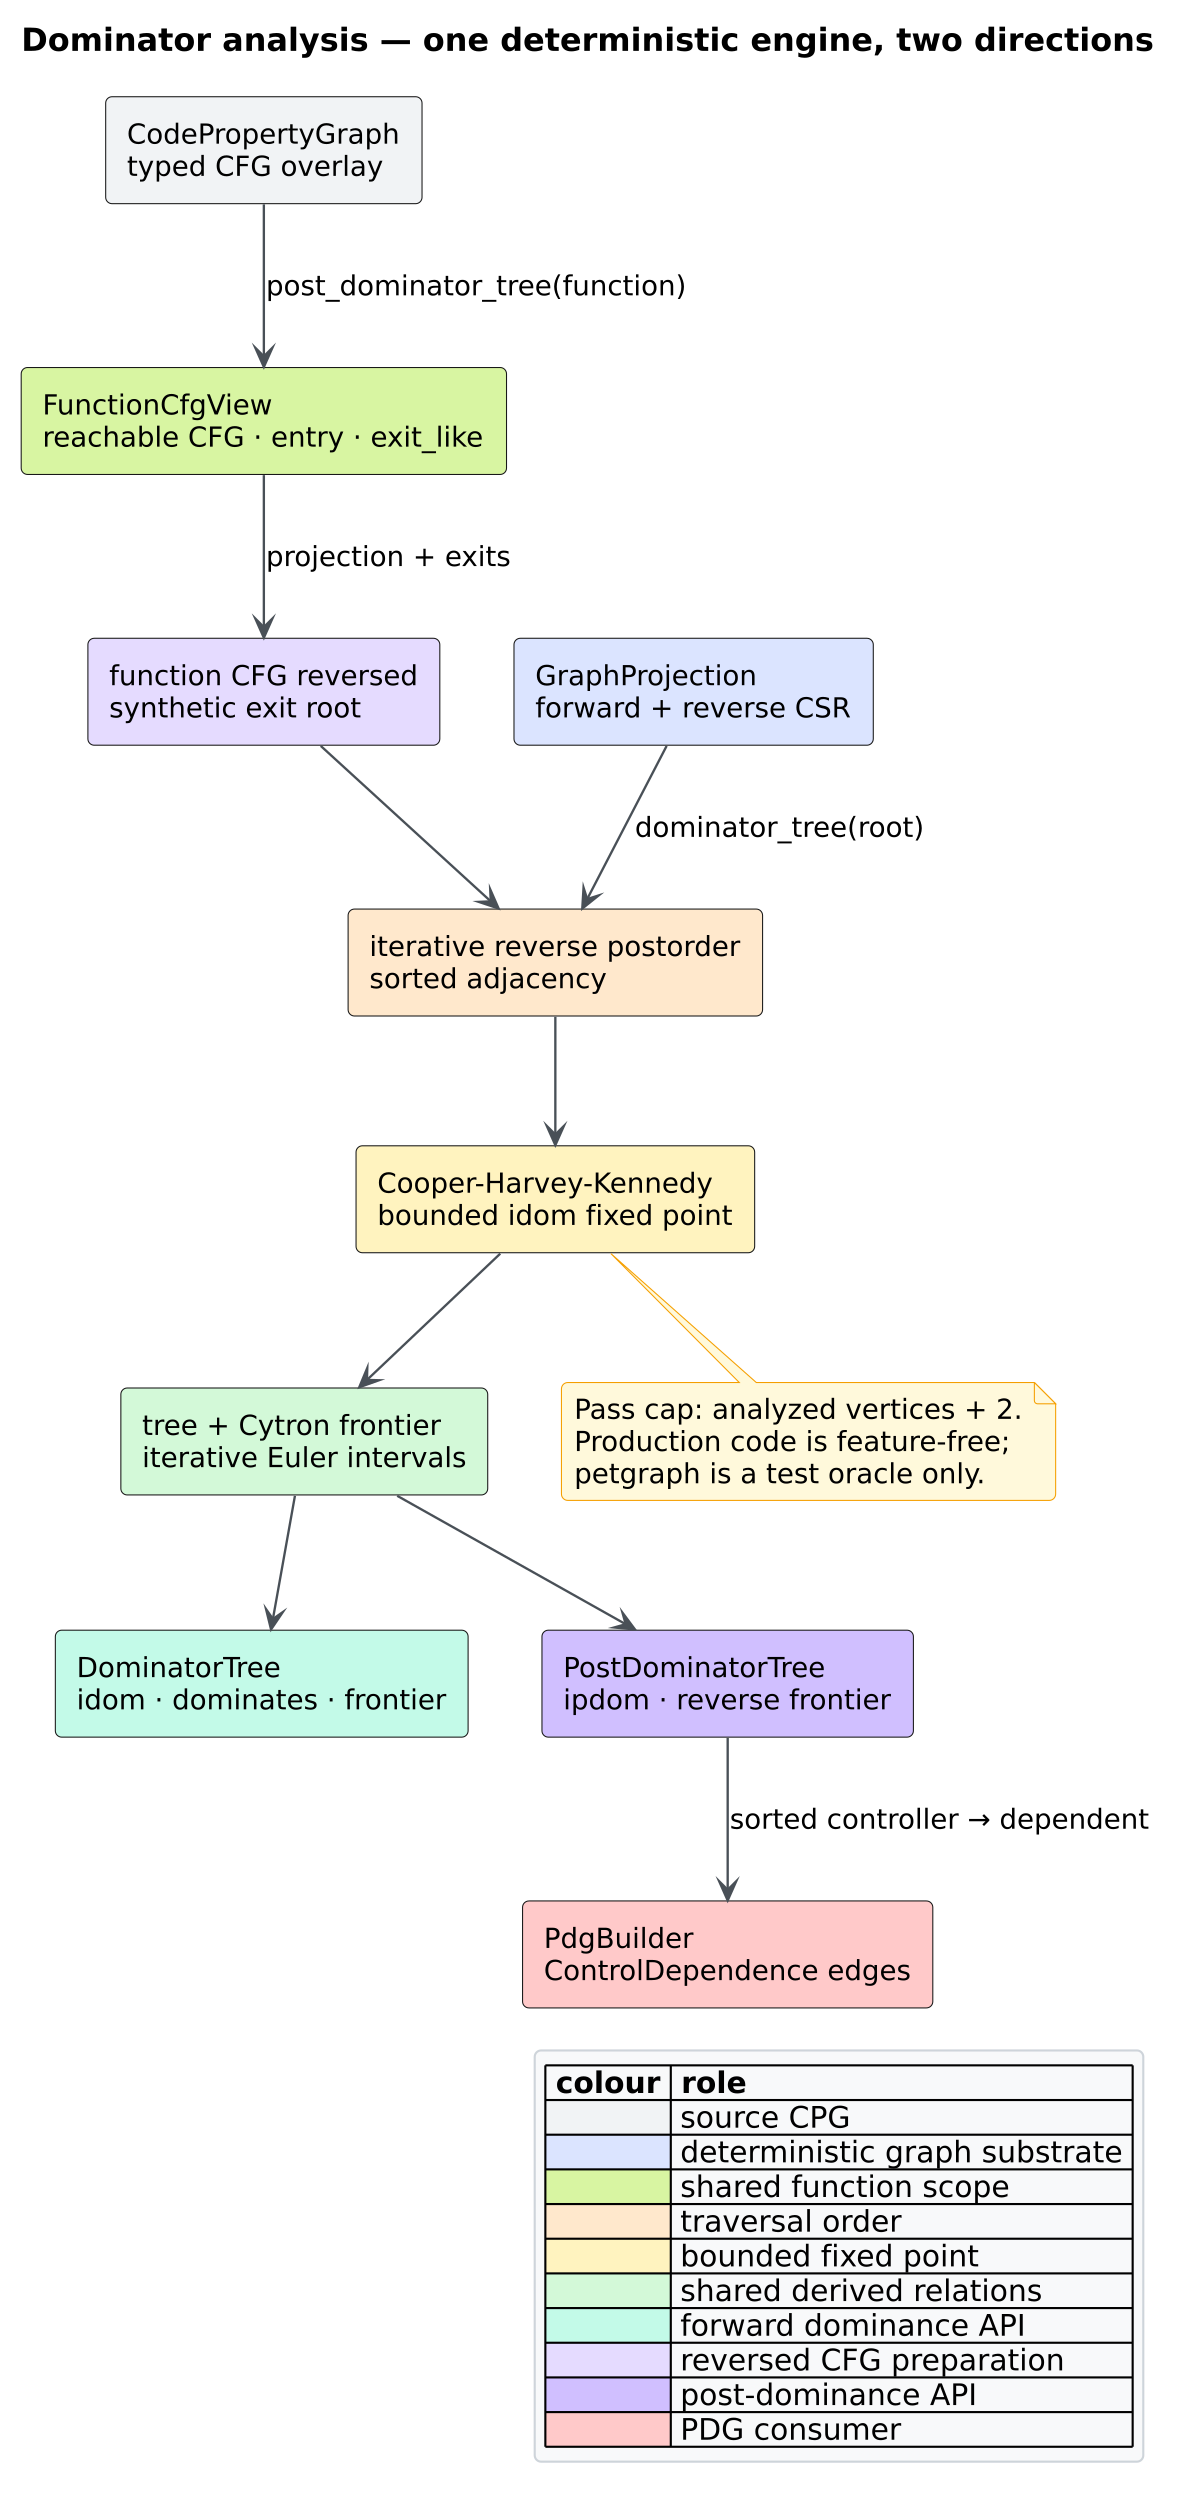
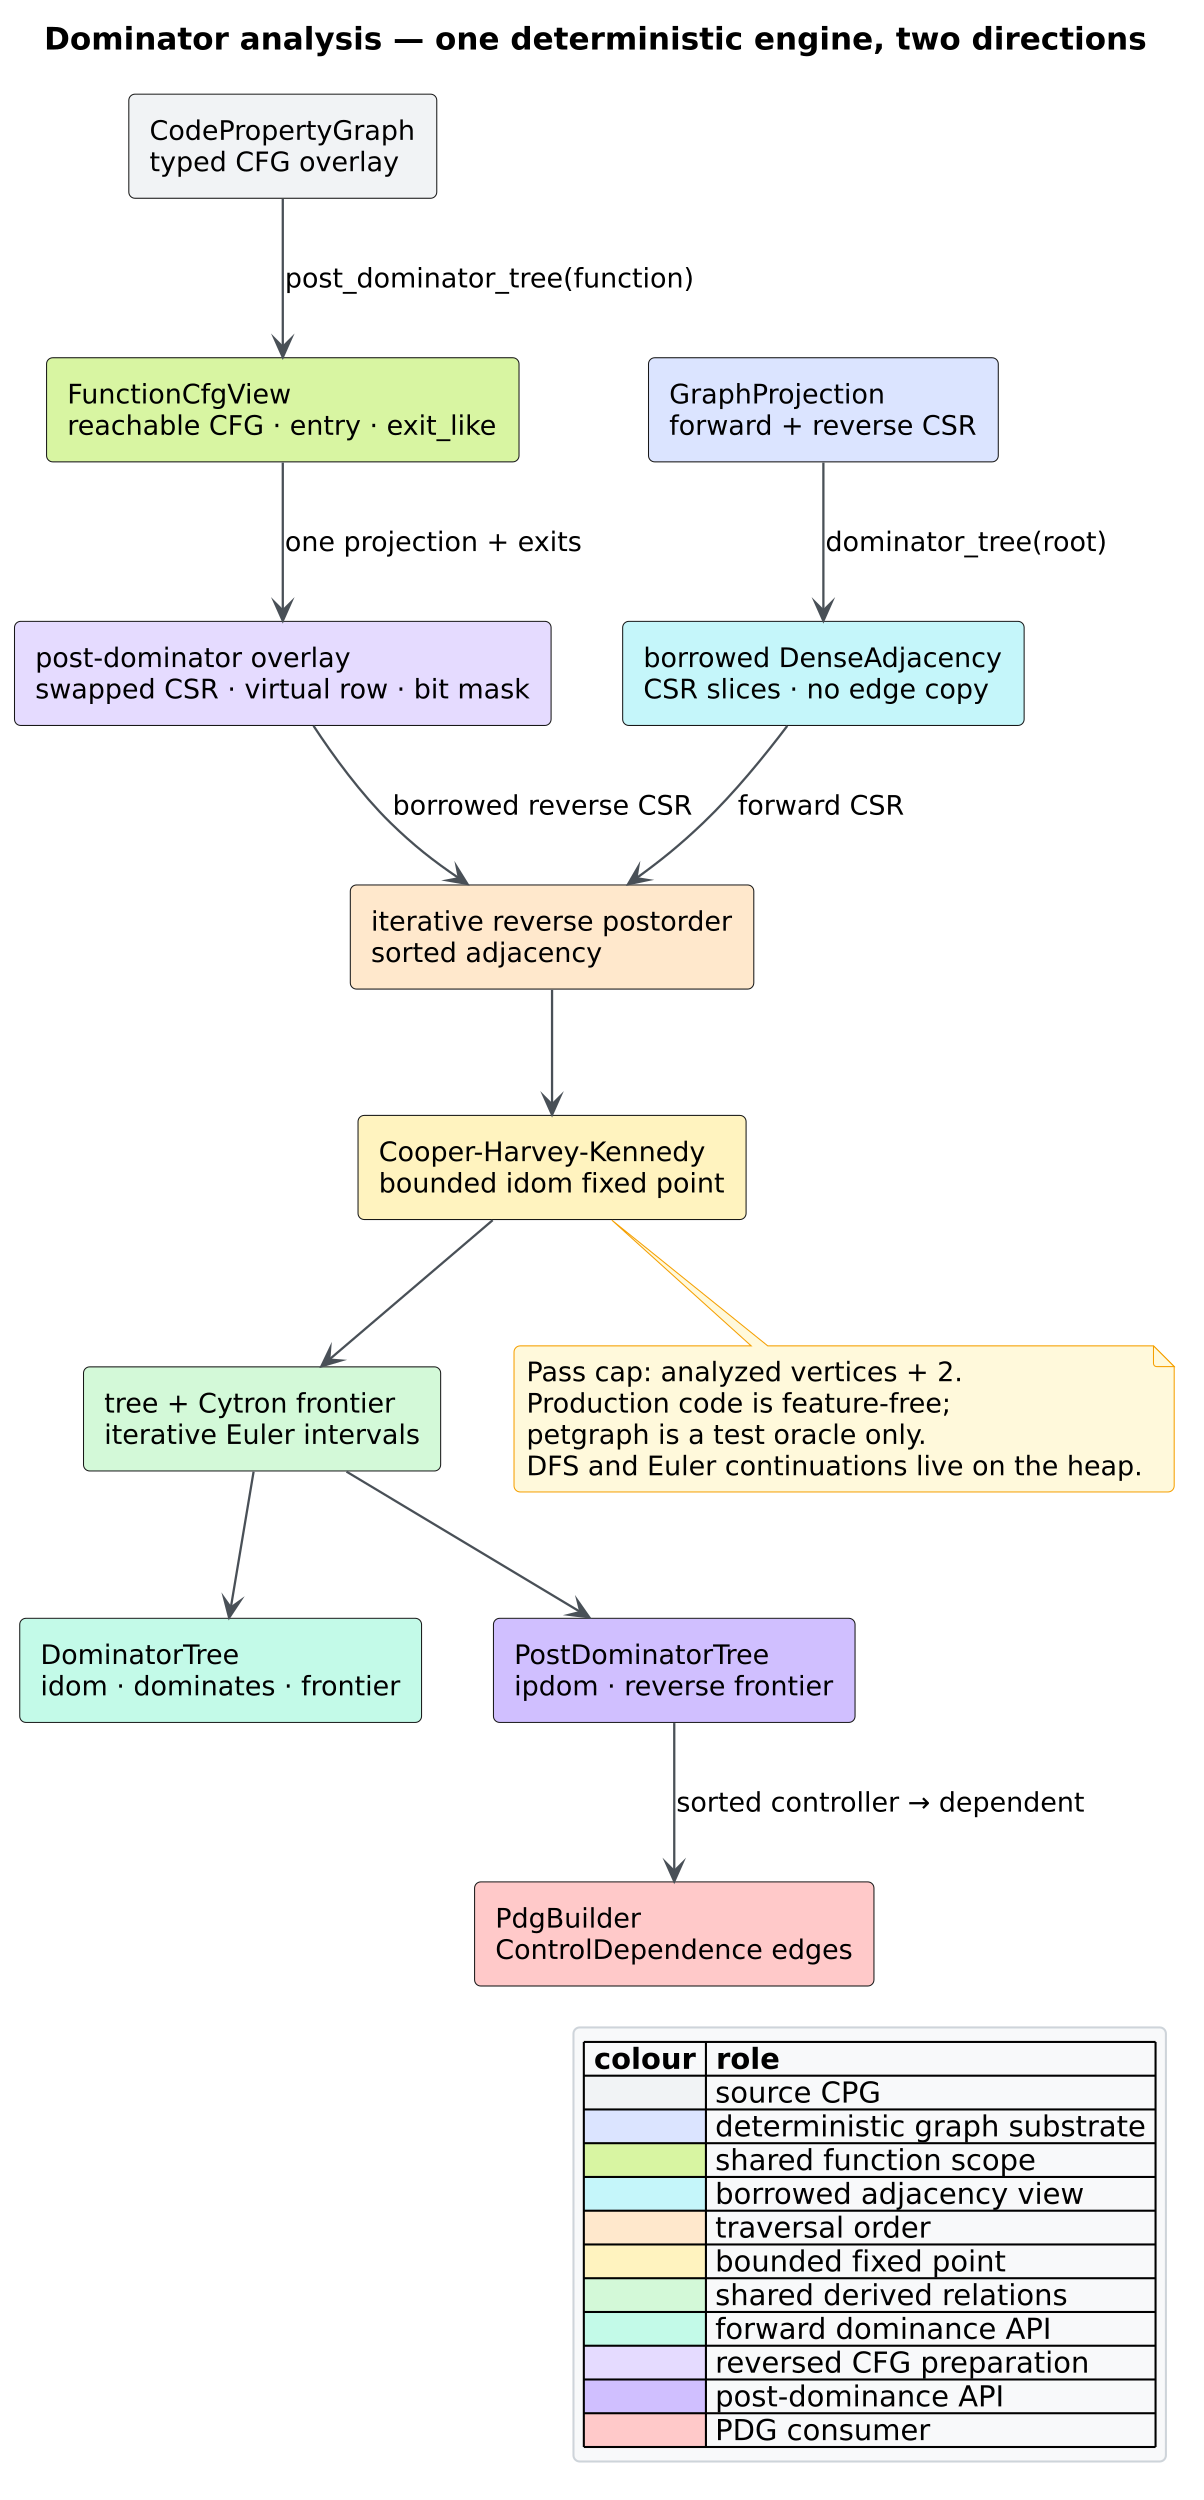
- <svg xmlns="http://www.w3.org/2000/svg" contentStyleType="text/css" data-diagram-type="DESCRIPTION" height="1175px" preserveAspectRatio="none" style="width:559px;height:1175px;background:#FFFFFF;" version="1.1" viewBox="0 0 559 1175" width="559px" zoomAndPan="magnify">
+ <svg xmlns="http://www.w3.org/2000/svg" contentStyleType="text/css" data-diagram-type="DESCRIPTION" height="1207px" preserveAspectRatio="none" style="width:581px;height:1207px;background:#FFFFFF;" version="1.1" viewBox="0 0 581 1207" width="581px" zoomAndPan="magnify">
  <defs />
  <g>
    <g class="title" data-source-line="2">
-       <text fill="#000000" font-family="'DejaVu Sans'" font-size="15" font-weight="700" lengthAdjust="spacing" textLength="532.31" x="10" y="23.923">Dominator analysis — one deterministic engine, two directions</text>
+       <text fill="#000000" font-family="'DejaVu Sans'" font-size="15" font-weight="700" lengthAdjust="spacing" textLength="532.31" x="21.295" y="23.923">Dominator analysis — one deterministic engine, two directions</text>
    </g>
    <g class="entity" data-qualified-name="CPG" data-source-line="4" id="ent0001">
-       <rect fill="#F1F3F5" height="50.266" rx="3" ry="3" style="stroke:#181818;stroke-width:0.5;" width="148.68" x="49.672" y="45.461" />
-       <text fill="#000000" font-family="'DejaVu Sans'" font-size="13" lengthAdjust="spacing" textLength="128.68" x="59.672" y="67.528">CodePropertyGraph</text>
-       <text fill="#000000" font-family="'DejaVu Sans'" font-size="13" lengthAdjust="spacing" textLength="120.447" x="59.672" y="82.661">typed CFG overlay</text>
+       <rect fill="#F1F3F5" height="50.266" rx="3" ry="3" style="stroke:#181818;stroke-width:0.5;" width="148.68" x="62.19" y="45.461" />
+       <text fill="#000000" font-family="'DejaVu Sans'" font-size="13" lengthAdjust="spacing" textLength="128.68" x="72.19" y="67.528">CodePropertyGraph</text>
+       <text fill="#000000" font-family="'DejaVu Sans'" font-size="13" lengthAdjust="spacing" textLength="120.447" x="72.19" y="82.661">typed CFG overlay</text>
    </g>
    <g class="entity" data-qualified-name="PROJECTION" data-source-line="5" id="ent0002">
-       <rect fill="#DBE4FF" height="50.266" rx="3" ry="3" style="stroke:#181818;stroke-width:0.5;" width="168.872" x="241.572" y="299.991" />
-       <text fill="#000000" font-family="'DejaVu Sans'" font-size="13" lengthAdjust="spacing" textLength="104.673" x="251.572" y="322.058">GraphProjection</text>
-       <text fill="#000000" font-family="'DejaVu Sans'" font-size="13" lengthAdjust="spacing" textLength="148.872" x="251.572" y="337.191">forward + reverse CSR</text>
+       <rect fill="#DBE4FF" height="50.266" rx="3" ry="3" style="stroke:#181818;stroke-width:0.5;" width="168.872" x="313.1" y="172.721" />
+       <text fill="#000000" font-family="'DejaVu Sans'" font-size="13" lengthAdjust="spacing" textLength="104.673" x="323.1" y="194.788">GraphProjection</text>
+       <text fill="#000000" font-family="'DejaVu Sans'" font-size="13" lengthAdjust="spacing" textLength="148.872" x="323.1" y="209.921">forward + reverse CSR</text>
    </g>
    <g class="entity" data-qualified-name="SCOPE" data-source-line="6" id="ent0003">
-       <rect fill="#D8F5A2" height="50.266" rx="3" ry="3" style="stroke:#181818;stroke-width:0.5;" width="228.102" x="9.962" y="172.731" />
-       <text fill="#000000" font-family="'DejaVu Sans'" font-size="13" lengthAdjust="spacing" textLength="109.046" x="19.962" y="194.798">FunctionCfgView</text>
-       <text fill="#000000" font-family="'DejaVu Sans'" font-size="13" lengthAdjust="spacing" textLength="208.102" x="19.962" y="209.931">reachable CFG · entry · exit_like</text>
+       <rect fill="#D8F5A2" height="50.266" rx="3" ry="3" style="stroke:#181818;stroke-width:0.5;" width="228.102" x="22.48" y="172.721" />
+       <text fill="#000000" font-family="'DejaVu Sans'" font-size="13" lengthAdjust="spacing" textLength="109.046" x="32.48" y="194.788">FunctionCfgView</text>
+       <text fill="#000000" font-family="'DejaVu Sans'" font-size="13" lengthAdjust="spacing" textLength="208.102" x="32.48" y="209.921">reachable CFG · entry · exit_like</text>
    </g>
-     <g class="entity" data-qualified-name="RPO" data-source-line="7" id="ent0004">
-       <rect fill="#FFE8CC" height="50.266" rx="3" ry="3" style="stroke:#181818;stroke-width:0.5;" width="194.802" x="163.612" y="427.261" />
-       <text fill="#000000" font-family="'DejaVu Sans'" font-size="13" lengthAdjust="spacing" textLength="174.802" x="173.612" y="449.328">iterative reverse postorder</text>
-       <text fill="#000000" font-family="'DejaVu Sans'" font-size="13" lengthAdjust="spacing" textLength="111.573" x="173.612" y="464.461">sorted adjacency</text>
+     <g class="entity" data-qualified-name="BORROWED" data-source-line="7" id="ent0004">
+       <rect fill="#C5F6FA" height="50.266" rx="3" ry="3" style="stroke:#181818;stroke-width:0.5;" width="193.831" x="300.62" y="299.991" />
+       <text fill="#000000" font-family="'DejaVu Sans'" font-size="13" lengthAdjust="spacing" textLength="173.831" x="310.62" y="322.058">borrowed DenseAdjacency</text>
+       <text fill="#000000" font-family="'DejaVu Sans'" font-size="13" lengthAdjust="spacing" textLength="166.81" x="310.62" y="337.191">CSR slices · no edge copy</text>
    </g>
-     <g class="entity" data-qualified-name="CHK" data-source-line="8" id="ent0005">
-       <rect fill="#FFF3BF" height="50.266" rx="3" ry="3" style="stroke:#181818;stroke-width:0.5;" width="187.35" x="167.342" y="538.521" />
-       <text fill="#000000" font-family="'DejaVu Sans'" font-size="13" lengthAdjust="spacing" textLength="159.377" x="177.342" y="560.588">Cooper-Harvey-Kennedy</text>
-       <text fill="#000000" font-family="'DejaVu Sans'" font-size="13" lengthAdjust="spacing" textLength="167.35" x="177.342" y="575.721">bounded idom fixed point</text>
+     <g class="entity" data-qualified-name="RPO" data-source-line="8" id="ent0005">
+       <rect fill="#FFE8CC" height="50.266" rx="3" ry="3" style="stroke:#181818;stroke-width:0.5;" width="194.802" x="169.13" y="427.261" />
+       <text fill="#000000" font-family="'DejaVu Sans'" font-size="13" lengthAdjust="spacing" textLength="174.802" x="179.13" y="449.328">iterative reverse postorder</text>
+       <text fill="#000000" font-family="'DejaVu Sans'" font-size="13" lengthAdjust="spacing" textLength="111.573" x="179.13" y="464.461">sorted adjacency</text>
    </g>
-     <g class="entity" data-qualified-name="RESULTS" data-source-line="9" id="ent0006">
-       <rect fill="#D3F9D8" height="50.266" rx="3" ry="3" style="stroke:#181818;stroke-width:0.5;" width="172.426" x="56.802" y="652.361" />
-       <text fill="#000000" font-family="'DejaVu Sans'" font-size="13" lengthAdjust="spacing" textLength="141.299" x="66.802" y="674.428">tree + Cytron frontier</text>
-       <text fill="#000000" font-family="'DejaVu Sans'" font-size="13" lengthAdjust="spacing" textLength="152.426" x="66.802" y="689.561">iterative Euler intervals</text>
+     <g class="entity" data-qualified-name="CHK" data-source-line="9" id="ent0006">
+       <rect fill="#FFF3BF" height="50.266" rx="3" ry="3" style="stroke:#181818;stroke-width:0.5;" width="187.35" x="172.86" y="538.521" />
+       <text fill="#000000" font-family="'DejaVu Sans'" font-size="13" lengthAdjust="spacing" textLength="159.377" x="182.86" y="560.588">Cooper-Harvey-Kennedy</text>
+       <text fill="#000000" font-family="'DejaVu Sans'" font-size="13" lengthAdjust="spacing" textLength="167.35" x="182.86" y="575.721">bounded idom fixed point</text>
    </g>
-     <g class="entity" data-qualified-name="DOM" data-source-line="10" id="ent0007">
-       <rect fill="#C3FAE8" height="50.266" rx="3" ry="3" style="stroke:#181818;stroke-width:0.5;" width="193.996" x="26.012" y="766.191" />
-       <text fill="#000000" font-family="'DejaVu Sans'" font-size="13" lengthAdjust="spacing" textLength="98.122" x="36.012" y="788.258">DominatorTree</text>
-       <text fill="#000000" font-family="'DejaVu Sans'" font-size="13" lengthAdjust="spacing" textLength="173.996" x="36.012" y="803.391">idom · dominates · frontier</text>
+     <g class="entity" data-qualified-name="RESULTS" data-source-line="10" id="ent0007">
+       <rect fill="#D3F9D8" height="50.266" rx="3" ry="3" style="stroke:#181818;stroke-width:0.5;" width="172.426" x="40.32" y="659.921" />
+       <text fill="#000000" font-family="'DejaVu Sans'" font-size="13" lengthAdjust="spacing" textLength="141.299" x="50.32" y="681.988">tree + Cytron frontier</text>
+       <text fill="#000000" font-family="'DejaVu Sans'" font-size="13" lengthAdjust="spacing" textLength="152.426" x="50.32" y="697.121">iterative Euler intervals</text>
    </g>
-     <g class="entity" data-qualified-name="REVERSE" data-source-line="11" id="ent0008">
-       <rect fill="#E5DBFF" height="50.266" rx="3" ry="3" style="stroke:#181818;stroke-width:0.5;" width="165.399" x="41.312" y="299.991" />
-       <text fill="#000000" font-family="'DejaVu Sans'" font-size="13" lengthAdjust="spacing" textLength="145.399" x="51.312" y="322.058">function CFG reversed</text>
-       <text fill="#000000" font-family="'DejaVu Sans'" font-size="13" lengthAdjust="spacing" textLength="118.911" x="51.312" y="337.191">synthetic exit root</text>
+     <g class="entity" data-qualified-name="DOM" data-source-line="11" id="ent0008">
+       <rect fill="#C3FAE8" height="50.266" rx="3" ry="3" style="stroke:#181818;stroke-width:0.5;" width="193.996" x="9.53" y="781.321" />
+       <text fill="#000000" font-family="'DejaVu Sans'" font-size="13" lengthAdjust="spacing" textLength="98.122" x="19.53" y="803.388">DominatorTree</text>
+       <text fill="#000000" font-family="'DejaVu Sans'" font-size="13" lengthAdjust="spacing" textLength="173.996" x="19.53" y="818.521">idom · dominates · frontier</text>
    </g>
-     <g class="entity" data-qualified-name="POSTDOM" data-source-line="12" id="ent0009">
-       <rect fill="#D0BFFF" height="50.266" rx="3" ry="3" style="stroke:#181818;stroke-width:0.5;" width="174.578" x="254.722" y="766.191" />
-       <text fill="#000000" font-family="'DejaVu Sans'" font-size="13" lengthAdjust="spacing" textLength="125.785" x="264.722" y="788.258">PostDominatorTree</text>
-       <text fill="#000000" font-family="'DejaVu Sans'" font-size="13" lengthAdjust="spacing" textLength="154.578" x="264.722" y="803.391">ipdom · reverse frontier</text>
+     <g class="entity" data-qualified-name="REVERSE" data-source-line="12" id="ent0009">
+       <rect fill="#E5DBFF" height="50.266" rx="3" ry="3" style="stroke:#181818;stroke-width:0.5;" width="259.065" x="7" y="299.991" />
+       <text fill="#000000" font-family="'DejaVu Sans'" font-size="13" lengthAdjust="spacing" textLength="152.242" x="17" y="322.058">post-dominator overlay</text>
+       <text fill="#000000" font-family="'DejaVu Sans'" font-size="13" lengthAdjust="spacing" textLength="239.065" x="17" y="337.191">swapped CSR · virtual row · bit mask</text>
    </g>
-     <g class="entity" data-qualified-name="PDG" data-source-line="13" id="ent0010">
-       <rect fill="#FFC9C9" height="50.266" rx="3" ry="3" style="stroke:#181818;stroke-width:0.5;" width="192.815" x="245.602" y="893.451" />
-       <text fill="#000000" font-family="'DejaVu Sans'" font-size="13" lengthAdjust="spacing" textLength="70.319" x="255.602" y="915.518">PdgBuilder</text>
-       <text fill="#000000" font-family="'DejaVu Sans'" font-size="13" lengthAdjust="spacing" textLength="172.815" x="255.602" y="930.651">ControlDependence edges</text>
+     <g class="entity" data-qualified-name="POSTDOM" data-source-line="13" id="ent0010">
+       <rect fill="#D0BFFF" height="50.266" rx="3" ry="3" style="stroke:#181818;stroke-width:0.5;" width="174.578" x="238.24" y="781.321" />
+       <text fill="#000000" font-family="'DejaVu Sans'" font-size="13" lengthAdjust="spacing" textLength="125.785" x="248.24" y="803.388">PostDominatorTree</text>
+       <text fill="#000000" font-family="'DejaVu Sans'" font-size="13" lengthAdjust="spacing" textLength="154.578" x="248.24" y="818.521">ipdom · reverse frontier</text>
    </g>
-     <g class="entity" data-qualified-name="GMN20" data-source-line="27" id="ent0021">
-       <path d="M263.882,652.791 L263.882,702.189 A3,3 0 0 0 266.882,705.189 L493.151,705.189 A3,3 0 0 0 496.151,702.189 L496.151,659.791 L486.151,649.791 L355.462,649.791 L287.132,589.201 L347.462,649.791 L266.882,649.791 A3,3 0 0 0 263.882,652.791" fill="#FFF9DB" style="stroke:#F59F00;stroke-width:0.5;" />
-       <path d="M486.151,649.791 L486.151,658.291 A1.5,1.5 0 0 0 487.651,659.791 L496.151,659.791 L486.151,649.791" fill="#FFF9DB" style="stroke:#F59F00;stroke-width:0.5;" />
-       <text fill="#000000" font-family="'DejaVu Sans'" font-size="13" lengthAdjust="spacing" textLength="211.269" x="269.882" y="666.858">Pass cap: analyzed vertices + 2.</text>
-       <text fill="#000000" font-family="'DejaVu Sans'" font-size="13" lengthAdjust="spacing" textLength="206.019" x="269.882" y="681.991">Production code is feature-free;</text>
-       <text fill="#000000" font-family="'DejaVu Sans'" font-size="13" lengthAdjust="spacing" textLength="195.032" x="269.882" y="697.124">petgraph is a test oracle only.</text>
+     <g class="entity" data-qualified-name="PDG" data-source-line="14" id="ent0011">
+       <rect fill="#FFC9C9" height="50.266" rx="3" ry="3" style="stroke:#181818;stroke-width:0.5;" width="192.815" x="229.13" y="908.581" />
+       <text fill="#000000" font-family="'DejaVu Sans'" font-size="13" lengthAdjust="spacing" textLength="70.319" x="239.13" y="930.648">PdgBuilder</text>
+       <text fill="#000000" font-family="'DejaVu Sans'" font-size="13" lengthAdjust="spacing" textLength="172.815" x="239.13" y="945.781">ControlDependence edges</text>
    </g>
-     <g class="link" data-entity-1="ent0002" data-entity-2="ent0004" data-link-type="dependency" data-source-line="15" id="lnk11">
-       <path d="M313.322,350.581 C301.872,372.651 287.414,400.513 275.974,422.563" fill="none" id="PROJECTION-to-RPO" style="stroke:#495057;stroke-width:1.1;" />
-       <polygon fill="#495057" points="273.672,427.001,281.367,420.854,275.974,422.563,274.266,417.17,273.672,427.001" style="stroke:#495057;stroke-width:1.1;stroke-linejoin:miter;stroke-miterlimit:10;" />
-       <text fill="#000000" font-family="'DejaVu Sans'" font-size="13" lengthAdjust="spacing" textLength="136.513" x="298.402" y="393.328">dominator_tree(root)</text>
+     <g class="entity" data-qualified-name="GMN22" data-source-line="29" id="ent0023">
+       <path d="M248.17,652.791 L248.17,717.322 A3,3 0 0 0 251.17,720.322 L563.9,720.322 A3,3 0 0 0 566.9,717.322 L566.9,659.791 L556.9,649.791 L370.67,649.791 L295.41,589.101 L362.67,649.791 L251.17,649.791 A3,3 0 0 0 248.17,652.791" fill="#FFF9DB" style="stroke:#F59F00;stroke-width:0.5;" />
+       <path d="M556.9,649.791 L556.9,658.291 A1.5,1.5 0 0 0 558.4,659.791 L566.9,659.791 L556.9,649.791" fill="#FFF9DB" style="stroke:#F59F00;stroke-width:0.5;" />
+       <text fill="#000000" font-family="'DejaVu Sans'" font-size="13" lengthAdjust="spacing" textLength="211.269" x="254.17" y="666.858">Pass cap: analyzed vertices + 2.</text>
+       <text fill="#000000" font-family="'DejaVu Sans'" font-size="13" lengthAdjust="spacing" textLength="206.019" x="254.17" y="681.991">Production code is feature-free;</text>
+       <text fill="#000000" font-family="'DejaVu Sans'" font-size="13" lengthAdjust="spacing" textLength="195.032" x="254.17" y="697.124">petgraph is a test oracle only.</text>
+       <text fill="#000000" font-family="'DejaVu Sans'" font-size="13" lengthAdjust="spacing" textLength="297.731" x="254.17" y="712.256">DFS and Euler continuations live on the heap.</text>
    </g>
-     <g class="link" data-entity-1="ent0004" data-entity-2="ent0005" data-link-type="dependency" data-source-line="16" id="lnk12">
-       <path d="M261.012,477.911 C261.012,495.911 261.012,515.241 261.012,533.221" fill="none" id="RPO-to-CHK" style="stroke:#495057;stroke-width:1.1;" />
-       <polygon fill="#495057" points="261.012,538.221,265.012,529.221,261.012,533.221,257.012,529.221,261.012,538.221" style="stroke:#495057;stroke-width:1.1;stroke-linejoin:miter;stroke-miterlimit:10;" />
+     <g class="link" data-entity-1="ent0002" data-entity-2="ent0004" data-link-type="dependency" data-source-line="16" id="lnk12">
+       <path d="M397.53,223.311 C397.53,245.381 397.53,272.681 397.53,294.741" fill="none" id="PROJECTION-to-BORROWED" style="stroke:#495057;stroke-width:1.1;" />
+       <polygon fill="#495057" points="397.53,299.741,401.53,290.741,397.53,294.741,393.53,290.741,397.53,299.741" style="stroke:#495057;stroke-width:1.1;stroke-linejoin:miter;stroke-miterlimit:10;" />
+       <text fill="#000000" font-family="'DejaVu Sans'" font-size="13" lengthAdjust="spacing" textLength="136.513" x="398.53" y="266.058">dominator_tree(root)</text>
    </g>
-     <g class="link" data-entity-1="ent0005" data-entity-2="ent0006" data-link-type="dependency" data-source-line="17" id="lnk13">
-       <path d="M235.122,589.201 C215.442,607.851 192.141,629.932 172.481,648.562" fill="none" id="CHK-to-RESULTS" style="stroke:#495057;stroke-width:1.1;" />
-       <polygon fill="#495057" points="168.852,652.001,178.136,648.714,172.481,648.562,172.633,642.907,168.852,652.001" style="stroke:#495057;stroke-width:1.1;stroke-linejoin:miter;stroke-miterlimit:10;" />
+     <g class="link" data-entity-1="ent0004" data-entity-2="ent0005" data-link-type="dependency" data-source-line="17" id="lnk13">
+       <path d="M380.1,350.461 C369.24,364.831 354.51,382.951 339.53,397.261 C328.46,407.831 319.349,415.228 307.269,423.978" fill="none" id="BORROWED-to-RPO" style="stroke:#495057;stroke-width:1.1;" />
+       <polygon fill="#495057" points="303.22,426.911,312.855,424.871,307.269,423.978,308.162,418.392,303.22,426.911" style="stroke:#495057;stroke-width:1.1;stroke-linejoin:miter;stroke-miterlimit:10;" />
+       <text fill="#000000" font-family="'DejaVu Sans'" font-size="13" lengthAdjust="spacing" textLength="80.564" x="356.2" y="393.328">forward CSR</text>
    </g>
-     <g class="link" data-entity-1="ent0006" data-entity-2="ent0007" data-link-type="dependency" data-source-line="18" id="lnk14">
-       <path d="M138.622,703.031 C135.292,721.681 131.601,742.279 128.271,760.919" fill="none" id="RESULTS-to-DOM" style="stroke:#495057;stroke-width:1.1;" />
-       <polygon fill="#495057" points="127.392,765.841,132.912,757.685,128.271,760.919,125.037,756.278,127.392,765.841" style="stroke:#495057;stroke-width:1.1;stroke-linejoin:miter;stroke-miterlimit:10;" />
+     <g class="link" data-entity-1="ent0005" data-entity-2="ent0006" data-link-type="dependency" data-source-line="18" id="lnk14">
+       <path d="M266.53,477.911 C266.53,495.911 266.53,515.241 266.53,533.221" fill="none" id="RPO-to-CHK" style="stroke:#495057;stroke-width:1.1;" />
+       <polygon fill="#495057" points="266.53,538.221,270.53,529.221,266.53,533.221,262.53,529.221,266.53,538.221" style="stroke:#495057;stroke-width:1.1;stroke-linejoin:miter;stroke-miterlimit:10;" />
    </g>
-     <g class="link" data-entity-1="ent0001" data-entity-2="ent0003" data-link-type="dependency" data-source-line="20" id="lnk15">
-       <path d="M124.012,96.041 C124.012,118.121 124.012,145.421 124.012,167.471" fill="none" id="CPG-to-SCOPE" style="stroke:#495057;stroke-width:1.1;" />
-       <polygon fill="#495057" points="124.012,172.471,128.012,163.471,124.012,167.471,120.012,163.471,124.012,172.471" style="stroke:#495057;stroke-width:1.1;stroke-linejoin:miter;stroke-miterlimit:10;" />
-       <text fill="#000000" font-family="'DejaVu Sans'" font-size="13" lengthAdjust="spacing" textLength="197.844" x="125.012" y="138.798">post_dominator_tree(function)</text>
+     <g class="link" data-entity-1="ent0006" data-entity-2="ent0007" data-link-type="dependency" data-source-line="19" id="lnk15">
+       <path d="M237.86,589.101 C213.7,609.711 183.114,635.796 158.964,656.396" fill="none" id="CHK-to-RESULTS" style="stroke:#495057;stroke-width:1.1;" />
+       <polygon fill="#495057" points="155.16,659.641,164.603,656.843,158.964,656.396,159.411,650.757,155.16,659.641" style="stroke:#495057;stroke-width:1.1;stroke-linejoin:miter;stroke-miterlimit:10;" />
    </g>
-     <g class="link" data-entity-1="ent0003" data-entity-2="ent0008" data-link-type="dependency" data-source-line="21" id="lnk16">
-       <path d="M124.012,223.311 C124.012,245.381 124.012,272.681 124.012,294.741" fill="none" id="SCOPE-to-REVERSE" style="stroke:#495057;stroke-width:1.1;" />
-       <polygon fill="#495057" points="124.012,299.741,128.012,290.741,124.012,294.741,120.012,290.741,124.012,299.741" style="stroke:#495057;stroke-width:1.1;stroke-linejoin:miter;stroke-miterlimit:10;" />
-       <text fill="#000000" font-family="'DejaVu Sans'" font-size="13" lengthAdjust="spacing" textLength="115.54" x="125.012" y="266.058">projection + exits</text>
+     <g class="link" data-entity-1="ent0007" data-entity-2="ent0008" data-link-type="dependency" data-source-line="20" id="lnk16">
+       <path d="M122.44,710.501 C118.99,731.111 114.896,755.51 111.446,776.1" fill="none" id="RESULTS-to-DOM" style="stroke:#495057;stroke-width:1.1;" />
+       <polygon fill="#495057" points="110.62,781.031,116.052,772.816,111.446,776.1,108.162,771.494,110.62,781.031" style="stroke:#495057;stroke-width:1.1;stroke-linejoin:miter;stroke-miterlimit:10;" />
    </g>
-     <g class="link" data-entity-1="ent0008" data-entity-2="ent0004" data-link-type="dependency" data-source-line="22" id="lnk17">
-       <path d="M150.752,350.581 C174.892,372.651 206.531,401.577 230.651,423.627" fill="none" id="REVERSE-to-RPO" style="stroke:#495057;stroke-width:1.1;" />
-       <polygon fill="#495057" points="234.342,427.001,230.398,417.976,230.651,423.627,225,423.881,234.342,427.001" style="stroke:#495057;stroke-width:1.1;stroke-linejoin:miter;stroke-miterlimit:10;" />
+     <g class="link" data-entity-1="ent0001" data-entity-2="ent0003" data-link-type="dependency" data-source-line="22" id="lnk17">
+       <path d="M136.53,96.041 C136.53,118.111 136.53,145.421 136.53,167.471" fill="none" id="CPG-to-SCOPE" style="stroke:#495057;stroke-width:1.1;" />
+       <polygon fill="#495057" points="136.53,172.471,140.53,163.471,136.53,167.471,132.53,163.471,136.53,172.471" style="stroke:#495057;stroke-width:1.1;stroke-linejoin:miter;stroke-miterlimit:10;" />
+       <text fill="#000000" font-family="'DejaVu Sans'" font-size="13" lengthAdjust="spacing" textLength="197.844" x="137.53" y="138.788">post_dominator_tree(function)</text>
    </g>
-     <g class="link" data-entity-1="ent0006" data-entity-2="ent0009" data-link-type="dependency" data-source-line="23" id="lnk18">
-       <path d="M186.682,703.031 C219.862,721.681 260.934,744.75 294.084,763.39" fill="none" id="RESULTS-to-POSTDOM" style="stroke:#495057;stroke-width:1.1;" />
-       <polygon fill="#495057" points="298.442,765.841,292.557,757.943,294.084,763.39,288.636,764.916,298.442,765.841" style="stroke:#495057;stroke-width:1.1;stroke-linejoin:miter;stroke-miterlimit:10;" />
+     <g class="link" data-entity-1="ent0003" data-entity-2="ent0009" data-link-type="dependency" data-source-line="23" id="lnk18">
+       <path d="M136.53,223.311 C136.53,245.381 136.53,272.681 136.53,294.741" fill="none" id="SCOPE-to-REVERSE" style="stroke:#495057;stroke-width:1.1;" />
+       <polygon fill="#495057" points="136.53,299.741,140.53,290.741,136.53,294.741,132.53,290.741,136.53,299.741" style="stroke:#495057;stroke-width:1.1;stroke-linejoin:miter;stroke-miterlimit:10;" />
+       <text fill="#000000" font-family="'DejaVu Sans'" font-size="13" lengthAdjust="spacing" textLength="143.863" x="137.53" y="266.058">one projection + exits</text>
    </g>
-     <g class="link" data-entity-1="ent0009" data-entity-2="ent0010" data-link-type="dependency" data-source-line="24" id="lnk19">
-       <path d="M342.012,816.771 C342.012,838.841 342.012,866.151 342.012,888.201" fill="none" id="POSTDOM-to-PDG" style="stroke:#495057;stroke-width:1.1;" />
-       <polygon fill="#495057" points="342.012,893.201,346.012,884.201,342.012,888.201,338.012,884.201,342.012,893.201" style="stroke:#495057;stroke-width:1.1;stroke-linejoin:miter;stroke-miterlimit:10;" />
-       <text fill="#000000" font-family="'DejaVu Sans'" font-size="13" lengthAdjust="spacing" textLength="197.336" x="343.012" y="859.518">sorted controller → dependent</text>
+     <g class="link" data-entity-1="ent0009" data-entity-2="ent0005" data-link-type="dependency" data-source-line="24" id="lnk19">
+       <path d="M151.36,350.431 C160.91,364.961 174.19,383.261 188.53,397.261 C199.62,408.081 208.941,415.446 221.541,423.986" fill="none" id="REVERSE-to-RPO" style="stroke:#495057;stroke-width:1.1;" />
+       <polygon fill="#495057" points="225.68,426.791,220.474,418.43,221.541,423.986,215.986,425.053,225.68,426.791" style="stroke:#495057;stroke-width:1.1;stroke-linejoin:miter;stroke-miterlimit:10;" />
+       <text fill="#000000" font-family="'DejaVu Sans'" font-size="13" lengthAdjust="spacing" textLength="145.507" x="189.53" y="393.328">borrowed reverse CSR</text>
    </g>
-     <g class="legend" data-source-line="32">
-       <rect fill="#F8F9FA" height="193.266" rx="3" ry="3" style="stroke:#CED4DA;stroke-width:1;" width="286.028" x="251.319" y="963.717" />
-       <text fill="#000000" font-family="'DejaVu Sans'" font-size="14" font-weight="700" lengthAdjust="spacing" textLength="49.205" x="261.193" y="983.712">colour</text>
-       <text fill="#000000" font-family="'DejaVu Sans'" font-size="14" font-weight="700" lengthAdjust="spacing" textLength="30.816" x="320.147" y="983.712">role</text>
-       <rect fill="#F1F3F5" height="16.297" style="stroke:none;stroke-width:1;" width="58.953" x="256.319" y="987.013" />
-       <text fill="#000000" font-family="'DejaVu Sans'" font-size="14" lengthAdjust="spacing" textLength="4.45" x="256.319" y="1000.009"> </text>
-       <text fill="#000000" font-family="'DejaVu Sans'" font-size="14" lengthAdjust="spacing" textLength="80.315" x="319.723" y="1000.009">source CPG</text>
-       <rect fill="#DBE4FF" height="16.297" style="stroke:none;stroke-width:1;" width="58.953" x="256.319" y="1003.31" />
-       <text fill="#000000" font-family="'DejaVu Sans'" font-size="14" lengthAdjust="spacing" textLength="4.45" x="256.319" y="1016.305"> </text>
-       <text fill="#000000" font-family="'DejaVu Sans'" font-size="14" lengthAdjust="spacing" textLength="208.175" x="319.723" y="1016.305">deterministic graph substrate</text>
-       <rect fill="#D8F5A2" height="16.297" style="stroke:none;stroke-width:1;" width="58.953" x="256.319" y="1019.607" />
-       <text fill="#000000" font-family="'DejaVu Sans'" font-size="14" lengthAdjust="spacing" textLength="4.45" x="256.319" y="1032.602"> </text>
-       <text fill="#000000" font-family="'DejaVu Sans'" font-size="14" lengthAdjust="spacing" textLength="155.148" x="319.723" y="1032.602">shared function scope</text>
-       <rect fill="#FFE8CC" height="16.297" style="stroke:none;stroke-width:1;" width="58.953" x="256.319" y="1035.904" />
-       <text fill="#000000" font-family="'DejaVu Sans'" font-size="14" lengthAdjust="spacing" textLength="4.45" x="256.319" y="1048.899"> </text>
-       <text fill="#000000" font-family="'DejaVu Sans'" font-size="14" lengthAdjust="spacing" textLength="104.269" x="319.723" y="1048.899">traversal order</text>
-       <rect fill="#FFF3BF" height="16.297" style="stroke:none;stroke-width:1;" width="58.953" x="256.319" y="1052.201" />
-       <text fill="#000000" font-family="'DejaVu Sans'" font-size="14" lengthAdjust="spacing" textLength="4.45" x="256.319" y="1065.196"> </text>
-       <text fill="#000000" font-family="'DejaVu Sans'" font-size="14" lengthAdjust="spacing" textLength="140.793" x="319.723" y="1065.196">bounded fixed point</text>
-       <rect fill="#D3F9D8" height="16.297" style="stroke:none;stroke-width:1;" width="58.953" x="256.319" y="1068.498" />
-       <text fill="#000000" font-family="'DejaVu Sans'" font-size="14" lengthAdjust="spacing" textLength="4.45" x="256.319" y="1081.493"> </text>
-       <text fill="#000000" font-family="'DejaVu Sans'" font-size="14" lengthAdjust="spacing" textLength="170.782" x="319.723" y="1081.493">shared derived relations</text>
-       <rect fill="#C3FAE8" height="16.297" style="stroke:none;stroke-width:1;" width="58.953" x="256.319" y="1084.795" />
-       <text fill="#000000" font-family="'DejaVu Sans'" font-size="14" lengthAdjust="spacing" textLength="4.45" x="256.319" y="1097.79"> </text>
-       <text fill="#000000" font-family="'DejaVu Sans'" font-size="14" lengthAdjust="spacing" textLength="162.586" x="319.723" y="1097.79">forward dominance API</text>
-       <rect fill="#E5DBFF" height="16.297" style="stroke:none;stroke-width:1;" width="58.953" x="256.319" y="1101.092" />
-       <text fill="#000000" font-family="'DejaVu Sans'" font-size="14" lengthAdjust="spacing" textLength="4.45" x="256.319" y="1114.087"> </text>
-       <text fill="#000000" font-family="'DejaVu Sans'" font-size="14" lengthAdjust="spacing" textLength="181.269" x="319.723" y="1114.087">reversed CFG preparation</text>
-       <rect fill="#D0BFFF" height="16.297" style="stroke:none;stroke-width:1;" width="58.953" x="256.319" y="1117.388" />
-       <text fill="#000000" font-family="'DejaVu Sans'" font-size="14" lengthAdjust="spacing" textLength="4.45" x="256.319" y="1130.384"> </text>
-       <text fill="#000000" font-family="'DejaVu Sans'" font-size="14" lengthAdjust="spacing" textLength="139.501" x="319.723" y="1130.384">post-dominance API</text>
-       <rect fill="#FFC9C9" height="16.297" style="stroke:none;stroke-width:1;" width="58.953" x="256.319" y="1133.685" />
-       <text fill="#000000" font-family="'DejaVu Sans'" font-size="14" lengthAdjust="spacing" textLength="4.45" x="256.319" y="1146.68"> </text>
-       <text fill="#000000" font-family="'DejaVu Sans'" font-size="14" lengthAdjust="spacing" textLength="103.831" x="319.723" y="1146.68">PDG consumer</text>
-       <line style="stroke:#000000;stroke-width:1;" x1="256.319" x2="532.348" y1="970.717" y2="970.717" />
-       <line style="stroke:#000000;stroke-width:1;" x1="256.319" x2="532.348" y1="987.013" y2="987.013" />
-       <line style="stroke:#000000;stroke-width:1;" x1="256.319" x2="532.348" y1="1003.31" y2="1003.31" />
-       <line style="stroke:#000000;stroke-width:1;" x1="256.319" x2="532.348" y1="1019.607" y2="1019.607" />
-       <line style="stroke:#000000;stroke-width:1;" x1="256.319" x2="532.348" y1="1035.904" y2="1035.904" />
-       <line style="stroke:#000000;stroke-width:1;" x1="256.319" x2="532.348" y1="1052.201" y2="1052.201" />
-       <line style="stroke:#000000;stroke-width:1;" x1="256.319" x2="532.348" y1="1068.498" y2="1068.498" />
-       <line style="stroke:#000000;stroke-width:1;" x1="256.319" x2="532.348" y1="1084.795" y2="1084.795" />
-       <line style="stroke:#000000;stroke-width:1;" x1="256.319" x2="532.348" y1="1101.092" y2="1101.092" />
-       <line style="stroke:#000000;stroke-width:1;" x1="256.319" x2="532.348" y1="1117.388" y2="1117.388" />
-       <line style="stroke:#000000;stroke-width:1;" x1="256.319" x2="532.348" y1="1133.685" y2="1133.685" />
-       <line style="stroke:#000000;stroke-width:1;" x1="256.319" x2="532.348" y1="1149.982" y2="1149.982" />
-       <line style="stroke:#000000;stroke-width:1;" x1="256.319" x2="256.319" y1="970.717" y2="1149.982" />
-       <line style="stroke:#000000;stroke-width:1;" x1="315.273" x2="315.273" y1="970.717" y2="1149.982" />
-       <line style="stroke:#000000;stroke-width:1;" x1="532.348" x2="532.348" y1="970.717" y2="1149.982" />
+     <g class="link" data-entity-1="ent0007" data-entity-2="ent0010" data-link-type="dependency" data-source-line="25" id="lnk20">
+       <path d="M167.28,710.501 C201.51,731.041 245.903,757.668 280.203,778.258" fill="none" id="RESULTS-to-POSTDOM" style="stroke:#495057;stroke-width:1.1;" />
+       <polygon fill="#495057" points="284.49,780.831,278.832,772.769,280.203,778.258,274.715,779.628,284.49,780.831" style="stroke:#495057;stroke-width:1.1;stroke-linejoin:miter;stroke-miterlimit:10;" />
+     </g>
+     <g class="link" data-entity-1="ent0010" data-entity-2="ent0011" data-link-type="dependency" data-source-line="26" id="lnk21">
+       <path d="M325.53,831.901 C325.53,853.971 325.53,881.281 325.53,903.331" fill="none" id="POSTDOM-to-PDG" style="stroke:#495057;stroke-width:1.1;" />
+       <polygon fill="#495057" points="325.53,908.331,329.53,899.331,325.53,903.331,321.53,899.331,325.53,908.331" style="stroke:#495057;stroke-width:1.1;stroke-linejoin:miter;stroke-miterlimit:10;" />
+       <text fill="#000000" font-family="'DejaVu Sans'" font-size="13" lengthAdjust="spacing" textLength="197.336" x="326.53" y="874.648">sorted controller → dependent</text>
+     </g>
+     <g class="legend" data-source-line="35">
+       <rect fill="#F8F9FA" height="209.562" rx="3" ry="3" style="stroke:#CED4DA;stroke-width:1;" width="286.028" x="276.872" y="978.847" />
+       <text fill="#000000" font-family="'DejaVu Sans'" font-size="14" font-weight="700" lengthAdjust="spacing" textLength="49.205" x="286.746" y="998.842">colour</text>
+       <text fill="#000000" font-family="'DejaVu Sans'" font-size="14" font-weight="700" lengthAdjust="spacing" textLength="30.816" x="345.699" y="998.842">role</text>
+       <rect fill="#F1F3F5" height="16.297" style="stroke:none;stroke-width:1;" width="58.953" x="281.872" y="1002.143" />
+       <text fill="#000000" font-family="'DejaVu Sans'" font-size="14" lengthAdjust="spacing" textLength="4.45" x="281.872" y="1015.139"> </text>
+       <text fill="#000000" font-family="'DejaVu Sans'" font-size="14" lengthAdjust="spacing" textLength="80.315" x="345.276" y="1015.139">source CPG</text>
+       <rect fill="#DBE4FF" height="16.297" style="stroke:none;stroke-width:1;" width="58.953" x="281.872" y="1018.44" />
+       <text fill="#000000" font-family="'DejaVu Sans'" font-size="14" lengthAdjust="spacing" textLength="4.45" x="281.872" y="1031.435"> </text>
+       <text fill="#000000" font-family="'DejaVu Sans'" font-size="14" lengthAdjust="spacing" textLength="208.175" x="345.276" y="1031.435">deterministic graph substrate</text>
+       <rect fill="#D8F5A2" height="16.297" style="stroke:none;stroke-width:1;" width="58.953" x="281.872" y="1034.737" />
+       <text fill="#000000" font-family="'DejaVu Sans'" font-size="14" lengthAdjust="spacing" textLength="4.45" x="281.872" y="1047.732"> </text>
+       <text fill="#000000" font-family="'DejaVu Sans'" font-size="14" lengthAdjust="spacing" textLength="155.148" x="345.276" y="1047.732">shared function scope</text>
+       <rect fill="#C5F6FA" height="16.297" style="stroke:none;stroke-width:1;" width="58.953" x="281.872" y="1051.034" />
+       <text fill="#000000" font-family="'DejaVu Sans'" font-size="14" lengthAdjust="spacing" textLength="4.45" x="281.872" y="1064.029"> </text>
+       <text fill="#000000" font-family="'DejaVu Sans'" font-size="14" lengthAdjust="spacing" textLength="178.719" x="345.276" y="1064.029">borrowed adjacency view</text>
+       <rect fill="#FFE8CC" height="16.297" style="stroke:none;stroke-width:1;" width="58.953" x="281.872" y="1067.331" />
+       <text fill="#000000" font-family="'DejaVu Sans'" font-size="14" lengthAdjust="spacing" textLength="4.45" x="281.872" y="1080.326"> </text>
+       <text fill="#000000" font-family="'DejaVu Sans'" font-size="14" lengthAdjust="spacing" textLength="104.269" x="345.276" y="1080.326">traversal order</text>
+       <rect fill="#FFF3BF" height="16.297" style="stroke:none;stroke-width:1;" width="58.953" x="281.872" y="1083.628" />
+       <text fill="#000000" font-family="'DejaVu Sans'" font-size="14" lengthAdjust="spacing" textLength="4.45" x="281.872" y="1096.623"> </text>
+       <text fill="#000000" font-family="'DejaVu Sans'" font-size="14" lengthAdjust="spacing" textLength="140.793" x="345.276" y="1096.623">bounded fixed point</text>
+       <rect fill="#D3F9D8" height="16.297" style="stroke:none;stroke-width:1;" width="58.953" x="281.872" y="1099.925" />
+       <text fill="#000000" font-family="'DejaVu Sans'" font-size="14" lengthAdjust="spacing" textLength="4.45" x="281.872" y="1112.92"> </text>
+       <text fill="#000000" font-family="'DejaVu Sans'" font-size="14" lengthAdjust="spacing" textLength="170.782" x="345.276" y="1112.92">shared derived relations</text>
+       <rect fill="#C3FAE8" height="16.297" style="stroke:none;stroke-width:1;" width="58.953" x="281.872" y="1116.222" />
+       <text fill="#000000" font-family="'DejaVu Sans'" font-size="14" lengthAdjust="spacing" textLength="4.45" x="281.872" y="1129.217"> </text>
+       <text fill="#000000" font-family="'DejaVu Sans'" font-size="14" lengthAdjust="spacing" textLength="162.586" x="345.276" y="1129.217">forward dominance API</text>
+       <rect fill="#E5DBFF" height="16.297" style="stroke:none;stroke-width:1;" width="58.953" x="281.872" y="1132.518" />
+       <text fill="#000000" font-family="'DejaVu Sans'" font-size="14" lengthAdjust="spacing" textLength="4.45" x="281.872" y="1145.514"> </text>
+       <text fill="#000000" font-family="'DejaVu Sans'" font-size="14" lengthAdjust="spacing" textLength="181.269" x="345.276" y="1145.514">reversed CFG preparation</text>
+       <rect fill="#D0BFFF" height="16.297" style="stroke:none;stroke-width:1;" width="58.953" x="281.872" y="1148.815" />
+       <text fill="#000000" font-family="'DejaVu Sans'" font-size="14" lengthAdjust="spacing" textLength="4.45" x="281.872" y="1161.81"> </text>
+       <text fill="#000000" font-family="'DejaVu Sans'" font-size="14" lengthAdjust="spacing" textLength="139.501" x="345.276" y="1161.81">post-dominance API</text>
+       <rect fill="#FFC9C9" height="16.297" style="stroke:none;stroke-width:1;" width="58.953" x="281.872" y="1165.112" />
+       <text fill="#000000" font-family="'DejaVu Sans'" font-size="14" lengthAdjust="spacing" textLength="4.45" x="281.872" y="1178.107"> </text>
+       <text fill="#000000" font-family="'DejaVu Sans'" font-size="14" lengthAdjust="spacing" textLength="103.831" x="345.276" y="1178.107">PDG consumer</text>
+       <line style="stroke:#000000;stroke-width:1;" x1="281.872" x2="557.9" y1="985.847" y2="985.847" />
+       <line style="stroke:#000000;stroke-width:1;" x1="281.872" x2="557.9" y1="1002.143" y2="1002.143" />
+       <line style="stroke:#000000;stroke-width:1;" x1="281.872" x2="557.9" y1="1018.44" y2="1018.44" />
+       <line style="stroke:#000000;stroke-width:1;" x1="281.872" x2="557.9" y1="1034.737" y2="1034.737" />
+       <line style="stroke:#000000;stroke-width:1;" x1="281.872" x2="557.9" y1="1051.034" y2="1051.034" />
+       <line style="stroke:#000000;stroke-width:1;" x1="281.872" x2="557.9" y1="1067.331" y2="1067.331" />
+       <line style="stroke:#000000;stroke-width:1;" x1="281.872" x2="557.9" y1="1083.628" y2="1083.628" />
+       <line style="stroke:#000000;stroke-width:1;" x1="281.872" x2="557.9" y1="1099.925" y2="1099.925" />
+       <line style="stroke:#000000;stroke-width:1;" x1="281.872" x2="557.9" y1="1116.222" y2="1116.222" />
+       <line style="stroke:#000000;stroke-width:1;" x1="281.872" x2="557.9" y1="1132.518" y2="1132.518" />
+       <line style="stroke:#000000;stroke-width:1;" x1="281.872" x2="557.9" y1="1148.815" y2="1148.815" />
+       <line style="stroke:#000000;stroke-width:1;" x1="281.872" x2="557.9" y1="1165.112" y2="1165.112" />
+       <line style="stroke:#000000;stroke-width:1;" x1="281.872" x2="557.9" y1="1181.409" y2="1181.409" />
+       <line style="stroke:#000000;stroke-width:1;" x1="281.872" x2="281.872" y1="985.847" y2="1181.409" />
+       <line style="stroke:#000000;stroke-width:1;" x1="340.825" x2="340.825" y1="985.847" y2="1181.409" />
+       <line style="stroke:#000000;stroke-width:1;" x1="557.9" x2="557.9" y1="985.847" y2="1181.409" />
    </g>
  </g>
</svg>
